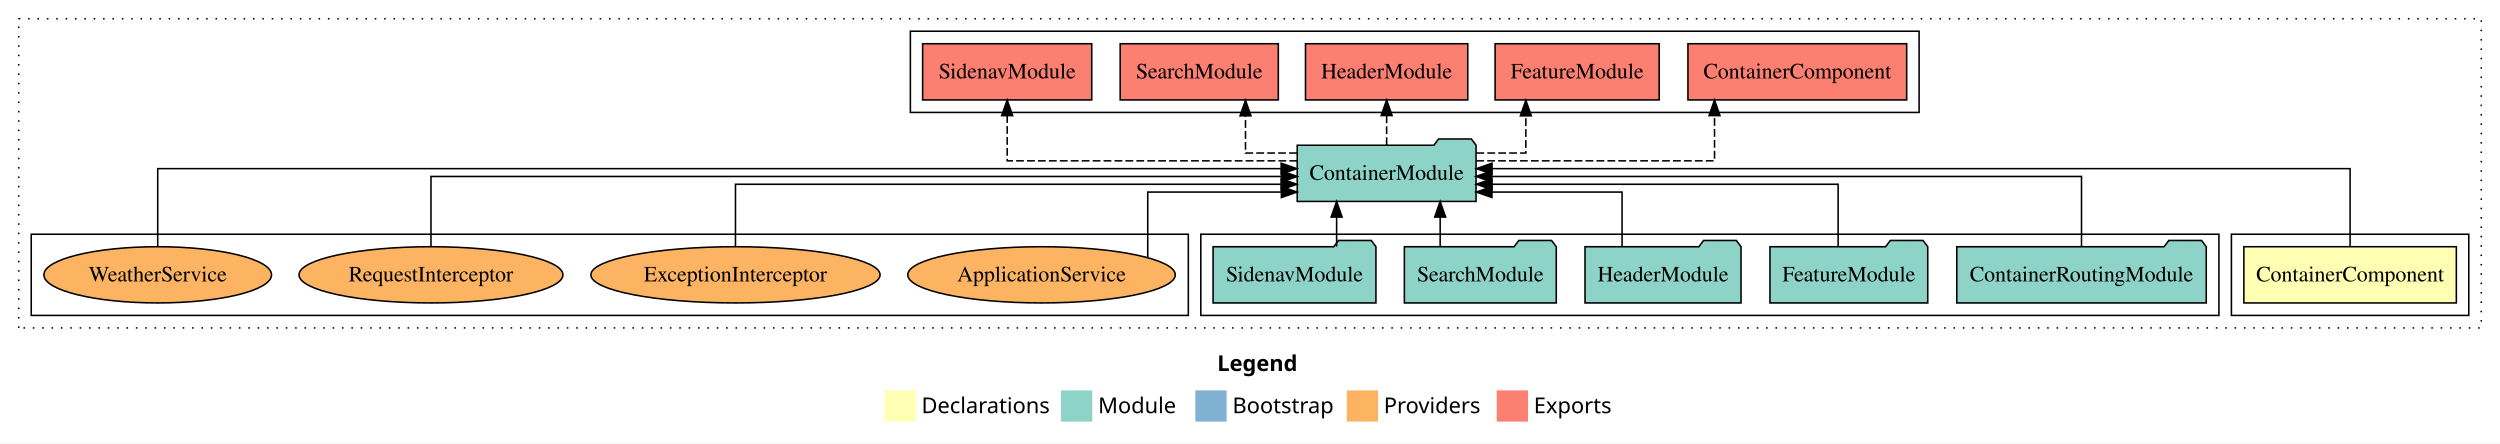
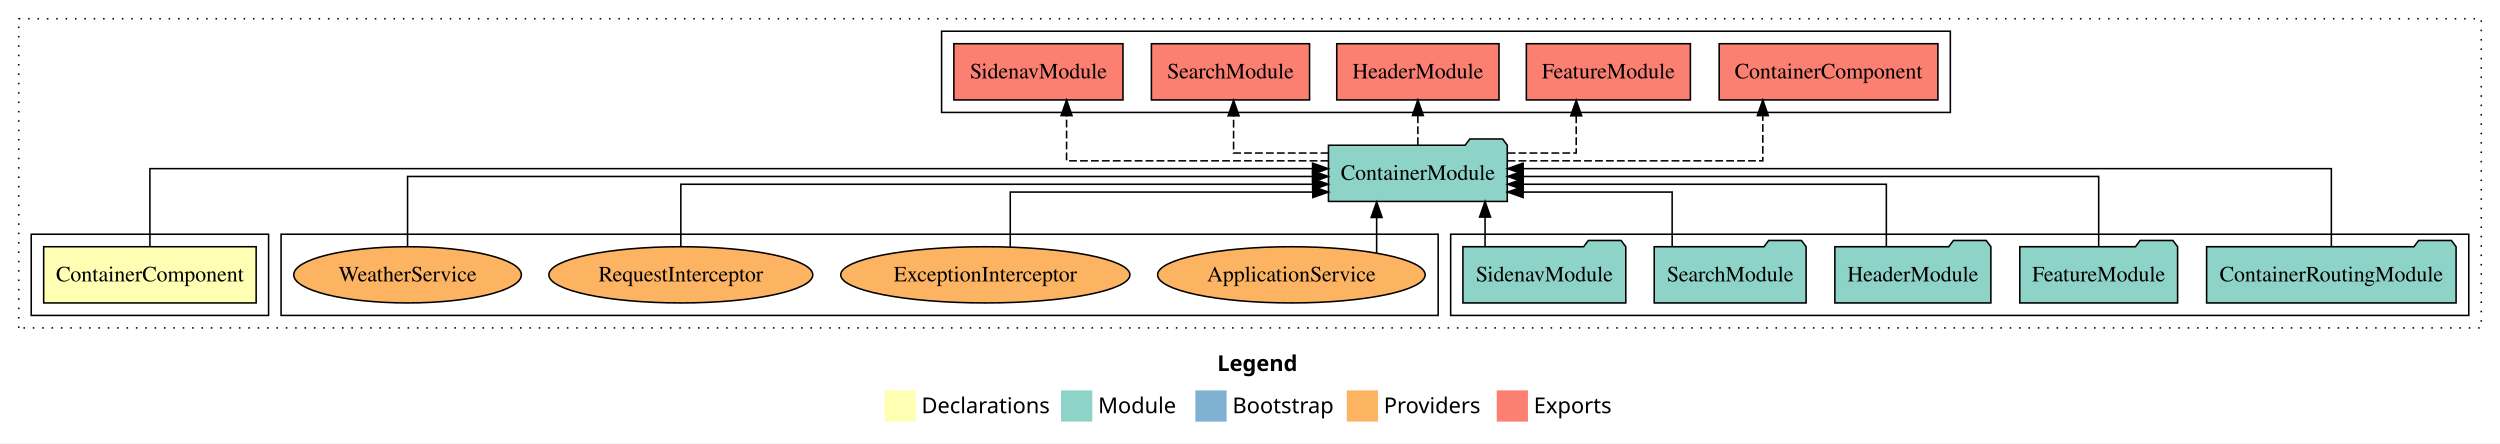
<svg xmlns="http://www.w3.org/2000/svg" width="1601pt" height="284pt" viewBox="0.00 0.00 1601.00 284.00">
  <g id="graph0" class="graph" transform="scale(1 1) rotate(0) translate(4 280)">
    <polygon fill="white" stroke="transparent" points="-4,4 -4,-280 1597,-280 1597,4 -4,4" />
    <text text-anchor="start" x="775.51" y="-42.4" font-family="sans-serif" font-weight="bold" font-size="14.00">Legend</text>
    <polygon fill="#ffffb3" stroke="transparent" points="562.5,-10 562.5,-30 582.5,-30 582.5,-10 562.5,-10" />
    <text text-anchor="start" x="586.13" y="-15.4" font-family="sans-serif" font-size="14.00">  Declarations</text>
    <polygon fill="#8dd3c7" stroke="transparent" points="675.5,-10 675.5,-30 695.5,-30 695.5,-10 675.5,-10" />
    <text text-anchor="start" x="699.23" y="-15.4" font-family="sans-serif" font-size="14.00">  Module</text>
    <polygon fill="#80b1d3" stroke="transparent" points="761.5,-10 761.5,-30 781.5,-30 781.5,-10 761.5,-10" />
    <text text-anchor="start" x="785.28" y="-15.4" font-family="sans-serif" font-size="14.00">  Bootstrap</text>
    <polygon fill="#fdb462" stroke="transparent" points="858.5,-10 858.5,-30 878.5,-30 878.5,-10 858.5,-10" />
    <text text-anchor="start" x="882.17" y="-15.4" font-family="sans-serif" font-size="14.00">  Providers</text>
    <polygon fill="#fb8072" stroke="transparent" points="954.5,-10 954.5,-30 974.5,-30 974.5,-10 954.5,-10" />
    <text text-anchor="start" x="978.23" y="-15.4" font-family="sans-serif" font-size="14.00">  Exports</text>
    <g id="clust1" class="cluster">
      <polygon fill="none" stroke="black" stroke-dasharray="1,5" points="8,-70 8,-268 1585,-268 1585,-70 8,-70" />
    </g>
-     <g id="clust2" class="cluster">
-       <polygon fill="none" stroke="black" points="1425,-78 1425,-130 1577,-130 1577,-78 1425,-78" />
+     <g id="clust4" class="cluster">
+       <polygon fill="none" stroke="black" points="925,-78 925,-130 1577,-130 1577,-78 925,-78" />
    </g>
-     <g id="clust4" class="cluster">
-       <polygon fill="none" stroke="black" points="765,-78 765,-130 1417,-130 1417,-78 765,-78" />
+     <g id="clust7" class="cluster">
+       <polygon fill="none" stroke="black" points="176,-78 176,-130 917,-130 917,-78 176,-78" />
    </g>
    <g id="clust5" class="cluster">
-       <polygon fill="none" stroke="black" points="579,-208 579,-260 1225,-260 1225,-208 579,-208" />
+       <polygon fill="none" stroke="black" points="599,-208 599,-260 1245,-260 1245,-208 599,-208" />
    </g>
-     <g id="clust7" class="cluster">
-       <polygon fill="none" stroke="black" points="16,-78 16,-130 757,-130 757,-78 16,-78" />
+     <g id="clust2" class="cluster">
+       <polygon fill="none" stroke="black" points="16,-78 16,-130 168,-130 168,-78 16,-78" />
    </g>
    <g id="node1" class="node">
-       <polygon fill="#ffffb3" stroke="black" points="1569.04,-122 1432.96,-122 1432.96,-86 1569.04,-86 1569.04,-122" />
-       <text text-anchor="middle" x="1501" y="-99.8" font-family="Times,serif" font-size="14.00">ContainerComponent</text>
+       <polygon fill="#ffffb3" stroke="black" points="160.04,-122 23.96,-122 23.96,-86 160.04,-86 160.04,-122" />
+       <text text-anchor="middle" x="92" y="-99.8" font-family="Times,serif" font-size="14.00">ContainerComponent</text>
    </g>
    <g id="node2" class="node">
-       <polygon fill="#8dd3c7" stroke="black" points="941.26,-187 938.26,-191 917.26,-191 914.26,-187 826.74,-187 826.74,-151 941.26,-151 941.26,-187" />
-       <text text-anchor="middle" x="884" y="-164.8" font-family="Times,serif" font-size="14.00">ContainerModule</text>
+       <polygon fill="#8dd3c7" stroke="black" points="961.26,-187 958.26,-191 937.26,-191 934.26,-187 846.74,-187 846.74,-151 961.26,-151 961.26,-187" />
+       <text text-anchor="middle" x="904" y="-164.8" font-family="Times,serif" font-size="14.00">ContainerModule</text>
    </g>
    <g id="edge1" class="edge">
-       <path fill="none" stroke="black" d="M1501,-122.22C1501,-142.37 1501,-172 1501,-172 1501,-172 951.49,-172 951.49,-172" />
-       <polygon fill="black" stroke="black" points="951.49,-168.5 941.49,-172 951.49,-175.5 951.49,-168.5" />
+       <path fill="none" stroke="black" d="M92,-122.22C92,-142.37 92,-172 92,-172 92,-172 836.58,-172 836.58,-172" />
+       <polygon fill="black" stroke="black" points="836.58,-175.5 846.58,-172 836.58,-168.5 836.58,-175.5" />
    </g>
    <g id="node8" class="node">
-       <polygon fill="#fb8072" stroke="black" points="1217.04,-252 1076.96,-252 1076.96,-216 1217.04,-216 1217.04,-252" />
-       <text text-anchor="middle" x="1147" y="-229.8" font-family="Times,serif" font-size="14.00">ContainerComponent </text>
+       <polygon fill="#fb8072" stroke="black" points="1237.04,-252 1096.96,-252 1096.96,-216 1237.04,-216 1237.04,-252" />
+       <text text-anchor="middle" x="1167" y="-229.8" font-family="Times,serif" font-size="14.00">ContainerComponent </text>
    </g>
    <g id="edge7" class="edge">
-       <path fill="none" stroke="black" stroke-dasharray="5,2" d="M941.38,-177C1003.55,-177 1093.98,-177 1093.98,-177 1093.98,-177 1093.98,-205.96 1093.98,-205.96" />
-       <polygon fill="black" stroke="black" points="1090.48,-205.96 1093.98,-215.96 1097.48,-205.96 1090.48,-205.96" />
+       <path fill="none" stroke="black" stroke-dasharray="5,2" d="M961.46,-177C1026.91,-177 1124.9,-177 1124.9,-177 1124.9,-177 1124.9,-205.96 1124.9,-205.96" />
+       <polygon fill="black" stroke="black" points="1121.4,-205.96 1124.9,-215.96 1128.4,-205.96 1121.4,-205.96" />
    </g>
    <g id="node9" class="node">
-       <polygon fill="#fb8072" stroke="black" points="1058.53,-252 953.47,-252 953.47,-216 1058.53,-216 1058.53,-252" />
-       <text text-anchor="middle" x="1006" y="-229.8" font-family="Times,serif" font-size="14.00">FeatureModule </text>
+       <polygon fill="#fb8072" stroke="black" points="1078.53,-252 973.47,-252 973.47,-216 1078.53,-216 1078.53,-252" />
+       <text text-anchor="middle" x="1026" y="-229.8" font-family="Times,serif" font-size="14.00">FeatureModule </text>
    </g>
    <g id="edge8" class="edge">
-       <path fill="none" stroke="black" stroke-dasharray="5,2" d="M941.47,-182C958.72,-182 973.15,-182 973.15,-182 973.15,-182 973.15,-205.81 973.15,-205.81" />
-       <polygon fill="black" stroke="black" points="969.65,-205.81 973.15,-215.81 976.65,-205.81 969.65,-205.81" />
+       <path fill="none" stroke="black" stroke-dasharray="5,2" d="M961.52,-182C984.41,-182 1005.41,-182 1005.41,-182 1005.41,-182 1005.41,-205.81 1005.41,-205.81" />
+       <polygon fill="black" stroke="black" points="1001.91,-205.81 1005.41,-215.81 1008.91,-205.81 1001.91,-205.81" />
    </g>
    <g id="node10" class="node">
-       <polygon fill="#fb8072" stroke="black" points="935.96,-252 832.04,-252 832.04,-216 935.96,-216 935.96,-252" />
-       <text text-anchor="middle" x="884" y="-229.8" font-family="Times,serif" font-size="14.00">HeaderModule </text>
+       <polygon fill="#fb8072" stroke="black" points="955.96,-252 852.04,-252 852.04,-216 955.96,-216 955.96,-252" />
+       <text text-anchor="middle" x="904" y="-229.8" font-family="Times,serif" font-size="14.00">HeaderModule </text>
    </g>
    <g id="edge9" class="edge">
-       <path fill="none" stroke="black" stroke-dasharray="5,2" d="M884,-187.11C884,-187.11 884,-205.99 884,-205.99" />
-       <polygon fill="black" stroke="black" points="880.5,-205.99 884,-215.99 887.5,-205.99 880.5,-205.99" />
+       <path fill="none" stroke="black" stroke-dasharray="5,2" d="M904,-187.11C904,-187.11 904,-205.99 904,-205.99" />
+       <polygon fill="black" stroke="black" points="900.5,-205.99 904,-215.99 907.5,-205.99 900.5,-205.99" />
    </g>
    <g id="node11" class="node">
-       <polygon fill="#fb8072" stroke="black" points="814.64,-252 713.36,-252 713.36,-216 814.64,-216 814.64,-252" />
-       <text text-anchor="middle" x="764" y="-229.8" font-family="Times,serif" font-size="14.00">SearchModule </text>
+       <polygon fill="#fb8072" stroke="black" points="834.64,-252 733.36,-252 733.36,-216 834.64,-216 834.64,-252" />
+       <text text-anchor="middle" x="784" y="-229.8" font-family="Times,serif" font-size="14.00">SearchModule </text>
    </g>
    <g id="edge10" class="edge">
-       <path fill="none" stroke="black" stroke-dasharray="5,2" d="M826.51,-182C808.68,-182 793.62,-182 793.62,-182 793.62,-182 793.62,-205.81 793.62,-205.81" />
-       <polygon fill="black" stroke="black" points="790.12,-205.81 793.62,-215.81 797.12,-205.81 790.12,-205.81" />
+       <path fill="none" stroke="black" stroke-dasharray="5,2" d="M846.72,-182C816.66,-182 785.99,-182 785.99,-182 785.99,-182 785.99,-205.81 785.99,-205.81" />
+       <polygon fill="black" stroke="black" points="782.49,-205.81 785.99,-215.81 789.49,-205.81 782.49,-205.81" />
    </g>
    <g id="node12" class="node">
-       <polygon fill="#fb8072" stroke="black" points="695.15,-252 586.85,-252 586.85,-216 695.15,-216 695.15,-252" />
-       <text text-anchor="middle" x="641" y="-229.8" font-family="Times,serif" font-size="14.00">SidenavModule </text>
+       <polygon fill="#fb8072" stroke="black" points="715.15,-252 606.85,-252 606.85,-216 715.15,-216 715.15,-252" />
+       <text text-anchor="middle" x="661" y="-229.8" font-family="Times,serif" font-size="14.00">SidenavModule </text>
    </g>
    <g id="edge11" class="edge">
-       <path fill="none" stroke="black" stroke-dasharray="5,2" d="M826.72,-177C754.88,-177 641,-177 641,-177 641,-177 641,-205.96 641,-205.96" />
-       <polygon fill="black" stroke="black" points="637.5,-205.96 641,-215.96 644.5,-205.96 637.5,-205.96" />
+       <path fill="none" stroke="black" stroke-dasharray="5,2" d="M846.65,-177C779.99,-177 679.03,-177 679.03,-177 679.03,-177 679.03,-205.96 679.03,-205.96" />
+       <polygon fill="black" stroke="black" points="675.53,-205.96 679.03,-215.96 682.53,-205.96 675.53,-205.96" />
    </g>
    <g id="node3" class="node">
-       <polygon fill="#8dd3c7" stroke="black" points="1408.88,-122 1405.88,-126 1384.88,-126 1381.88,-122 1249.12,-122 1249.12,-86 1408.88,-86 1408.88,-122" />
-       <text text-anchor="middle" x="1329" y="-99.8" font-family="Times,serif" font-size="14.00">ContainerRoutingModule</text>
+       <polygon fill="#8dd3c7" stroke="black" points="1568.88,-122 1565.88,-126 1544.88,-126 1541.88,-122 1409.12,-122 1409.12,-86 1568.88,-86 1568.88,-122" />
+       <text text-anchor="middle" x="1489" y="-99.8" font-family="Times,serif" font-size="14.00">ContainerRoutingModule</text>
    </g>
    <g id="edge2" class="edge">
-       <path fill="none" stroke="black" d="M1329,-122.22C1329,-140.83 1329,-167 1329,-167 1329,-167 951.26,-167 951.26,-167" />
-       <polygon fill="black" stroke="black" points="951.26,-163.5 941.26,-167 951.26,-170.5 951.26,-163.5" />
+       <path fill="none" stroke="black" d="M1489,-122.22C1489,-142.37 1489,-172 1489,-172 1489,-172 971.42,-172 971.42,-172" />
+       <polygon fill="black" stroke="black" points="971.43,-168.5 961.42,-172 971.42,-175.5 971.43,-168.5" />
    </g>
    <g id="node4" class="node">
-       <polygon fill="#8dd3c7" stroke="black" points="1230.53,-122 1227.53,-126 1206.53,-126 1203.53,-122 1129.47,-122 1129.47,-86 1230.53,-86 1230.53,-122" />
-       <text text-anchor="middle" x="1180" y="-99.8" font-family="Times,serif" font-size="14.00">FeatureModule</text>
+       <polygon fill="#8dd3c7" stroke="black" points="1390.53,-122 1387.53,-126 1366.53,-126 1363.53,-122 1289.47,-122 1289.47,-86 1390.53,-86 1390.53,-122" />
+       <text text-anchor="middle" x="1340" y="-99.8" font-family="Times,serif" font-size="14.00">FeatureModule</text>
    </g>
    <g id="edge3" class="edge">
-       <path fill="none" stroke="black" d="M1173.13,-122.03C1173.13,-139.06 1173.13,-162 1173.13,-162 1173.13,-162 951.47,-162 951.47,-162" />
-       <polygon fill="black" stroke="black" points="951.47,-158.5 941.47,-162 951.47,-165.5 951.47,-158.5" />
+       <path fill="none" stroke="black" d="M1340,-122.22C1340,-140.83 1340,-167 1340,-167 1340,-167 971.45,-167 971.45,-167" />
+       <polygon fill="black" stroke="black" points="971.45,-163.5 961.45,-167 971.45,-170.5 971.45,-163.5" />
    </g>
    <g id="node5" class="node">
-       <polygon fill="#8dd3c7" stroke="black" points="1110.96,-122 1107.96,-126 1086.96,-126 1083.96,-122 1011.04,-122 1011.04,-86 1110.96,-86 1110.96,-122" />
-       <text text-anchor="middle" x="1061" y="-99.8" font-family="Times,serif" font-size="14.00">HeaderModule</text>
+       <polygon fill="#8dd3c7" stroke="black" points="1270.96,-122 1267.96,-126 1246.96,-126 1243.96,-122 1171.04,-122 1171.04,-86 1270.96,-86 1270.96,-122" />
+       <text text-anchor="middle" x="1221" y="-99.8" font-family="Times,serif" font-size="14.00">HeaderModule</text>
    </g>
    <g id="edge4" class="edge">
-       <path fill="none" stroke="black" d="M1034.77,-122.24C1034.77,-137.57 1034.77,-157 1034.77,-157 1034.77,-157 951.43,-157 951.43,-157" />
-       <polygon fill="black" stroke="black" points="951.43,-153.5 941.43,-157 951.43,-160.5 951.43,-153.5" />
+       <path fill="none" stroke="black" d="M1204.02,-122.03C1204.02,-139.06 1204.02,-162 1204.02,-162 1204.02,-162 971.49,-162 971.49,-162" />
+       <polygon fill="black" stroke="black" points="971.49,-158.5 961.49,-162 971.49,-165.5 971.49,-158.5" />
    </g>
    <g id="node6" class="node">
-       <polygon fill="#8dd3c7" stroke="black" points="992.64,-122 989.64,-126 968.64,-126 965.64,-122 895.36,-122 895.36,-86 992.64,-86 992.64,-122" />
-       <text text-anchor="middle" x="944" y="-99.8" font-family="Times,serif" font-size="14.00">SearchModule</text>
+       <polygon fill="#8dd3c7" stroke="black" points="1152.64,-122 1149.64,-126 1128.64,-126 1125.64,-122 1055.36,-122 1055.36,-86 1152.64,-86 1152.64,-122" />
+       <text text-anchor="middle" x="1104" y="-99.8" font-family="Times,serif" font-size="14.00">SearchModule</text>
    </g>
    <g id="edge5" class="edge">
-       <path fill="none" stroke="black" d="M918.28,-122.11C918.28,-122.11 918.28,-140.99 918.28,-140.99" />
-       <polygon fill="black" stroke="black" points="914.78,-140.99 918.28,-150.99 921.78,-140.99 914.78,-140.99" />
+       <path fill="none" stroke="black" d="M1066.85,-122.24C1066.85,-137.57 1066.85,-157 1066.85,-157 1066.85,-157 971.41,-157 971.41,-157" />
+       <polygon fill="black" stroke="black" points="971.41,-153.5 961.41,-157 971.41,-160.5 971.41,-153.5" />
    </g>
    <g id="node7" class="node">
-       <polygon fill="#8dd3c7" stroke="black" points="877.15,-122 874.15,-126 853.15,-126 850.15,-122 772.85,-122 772.85,-86 877.15,-86 877.15,-122" />
-       <text text-anchor="middle" x="825" y="-99.8" font-family="Times,serif" font-size="14.00">SidenavModule</text>
+       <polygon fill="#8dd3c7" stroke="black" points="1037.15,-122 1034.15,-126 1013.15,-126 1010.15,-122 932.85,-122 932.85,-86 1037.15,-86 1037.15,-122" />
+       <text text-anchor="middle" x="985" y="-99.8" font-family="Times,serif" font-size="14.00">SidenavModule</text>
    </g>
    <g id="edge6" class="edge">
-       <path fill="none" stroke="black" d="M851.97,-122.11C851.97,-122.11 851.97,-140.99 851.97,-140.99" />
-       <polygon fill="black" stroke="black" points="848.47,-140.99 851.97,-150.99 855.47,-140.99 848.47,-140.99" />
+       <path fill="none" stroke="black" d="M947.03,-122.11C947.03,-122.11 947.03,-140.99 947.03,-140.99" />
+       <polygon fill="black" stroke="black" points="943.53,-140.99 947.03,-150.99 950.53,-140.99 943.53,-140.99" />
    </g>
    <g id="node13" class="node">
-       <ellipse fill="#fdb462" stroke="black" cx="663" cy="-104" rx="85.67" ry="18" />
-       <text text-anchor="middle" x="663" y="-99.8" font-family="Times,serif" font-size="14.00">ApplicationService</text>
+       <ellipse fill="#fdb462" stroke="black" cx="823" cy="-104" rx="85.67" ry="18" />
+       <text text-anchor="middle" x="823" y="-99.8" font-family="Times,serif" font-size="14.00">ApplicationService</text>
    </g>
    <g id="edge12" class="edge">
-       <path fill="none" stroke="black" d="M731.01,-114.98C731.01,-130.51 731.01,-157 731.01,-157 731.01,-157 816.6,-157 816.6,-157" />
-       <polygon fill="black" stroke="black" points="816.6,-160.5 826.6,-157 816.6,-153.5 816.6,-160.5" />
+       <path fill="none" stroke="black" d="M877.6,-118.1C877.6,-118.1 877.6,-140.72 877.6,-140.72" />
+       <polygon fill="black" stroke="black" points="874.1,-140.72 877.6,-150.72 881.1,-140.72 874.1,-140.72" />
    </g>
    <g id="node14" class="node">
-       <ellipse fill="#fdb462" stroke="black" cx="467" cy="-104" rx="92.6" ry="18" />
-       <text text-anchor="middle" x="467" y="-99.8" font-family="Times,serif" font-size="14.00">ExceptionInterceptor</text>
+       <ellipse fill="#fdb462" stroke="black" cx="627" cy="-104" rx="92.6" ry="18" />
+       <text text-anchor="middle" x="627" y="-99.8" font-family="Times,serif" font-size="14.00">ExceptionInterceptor</text>
    </g>
    <g id="edge13" class="edge">
-       <path fill="none" stroke="black" d="M467,-122.03C467,-139.06 467,-162 467,-162 467,-162 816.46,-162 816.46,-162" />
-       <polygon fill="black" stroke="black" points="816.46,-165.5 826.46,-162 816.46,-158.5 816.46,-165.5" />
+       <path fill="none" stroke="black" d="M642.97,-121.94C642.97,-137.32 642.97,-157 642.97,-157 642.97,-157 836.72,-157 836.72,-157" />
+       <polygon fill="black" stroke="black" points="836.72,-160.5 846.72,-157 836.72,-153.5 836.72,-160.5" />
    </g>
    <g id="node15" class="node">
-       <ellipse fill="#fdb462" stroke="black" cx="272" cy="-104" rx="84.51" ry="18" />
-       <text text-anchor="middle" x="272" y="-99.8" font-family="Times,serif" font-size="14.00">RequestInterceptor</text>
+       <ellipse fill="#fdb462" stroke="black" cx="432" cy="-104" rx="84.51" ry="18" />
+       <text text-anchor="middle" x="432" y="-99.8" font-family="Times,serif" font-size="14.00">RequestInterceptor</text>
    </g>
    <g id="edge14" class="edge">
-       <path fill="none" stroke="black" d="M272,-122.22C272,-140.83 272,-167 272,-167 272,-167 816.7,-167 816.7,-167" />
-       <polygon fill="black" stroke="black" points="816.7,-170.5 826.7,-167 816.7,-163.5 816.7,-170.5" />
+       <path fill="none" stroke="black" d="M432,-122.03C432,-139.06 432,-162 432,-162 432,-162 836.6,-162 836.6,-162" />
+       <polygon fill="black" stroke="black" points="836.6,-165.5 846.6,-162 836.6,-158.5 836.6,-165.5" />
    </g>
    <g id="node16" class="node">
-       <ellipse fill="#fdb462" stroke="black" cx="97" cy="-104" rx="72.89" ry="18" />
-       <text text-anchor="middle" x="97" y="-99.8" font-family="Times,serif" font-size="14.00">WeatherService</text>
+       <ellipse fill="#fdb462" stroke="black" cx="257" cy="-104" rx="72.89" ry="18" />
+       <text text-anchor="middle" x="257" y="-99.8" font-family="Times,serif" font-size="14.00">WeatherService</text>
    </g>
    <g id="edge15" class="edge">
-       <path fill="none" stroke="black" d="M97,-122.22C97,-142.37 97,-172 97,-172 97,-172 816.45,-172 816.45,-172" />
-       <polygon fill="black" stroke="black" points="816.45,-175.5 826.45,-172 816.45,-168.5 816.45,-175.5" />
+       <path fill="none" stroke="black" d="M257,-122.22C257,-140.83 257,-167 257,-167 257,-167 836.58,-167 836.58,-167" />
+       <polygon fill="black" stroke="black" points="836.58,-170.5 846.58,-167 836.58,-163.5 836.58,-170.5" />
    </g>
  </g>
</svg>
